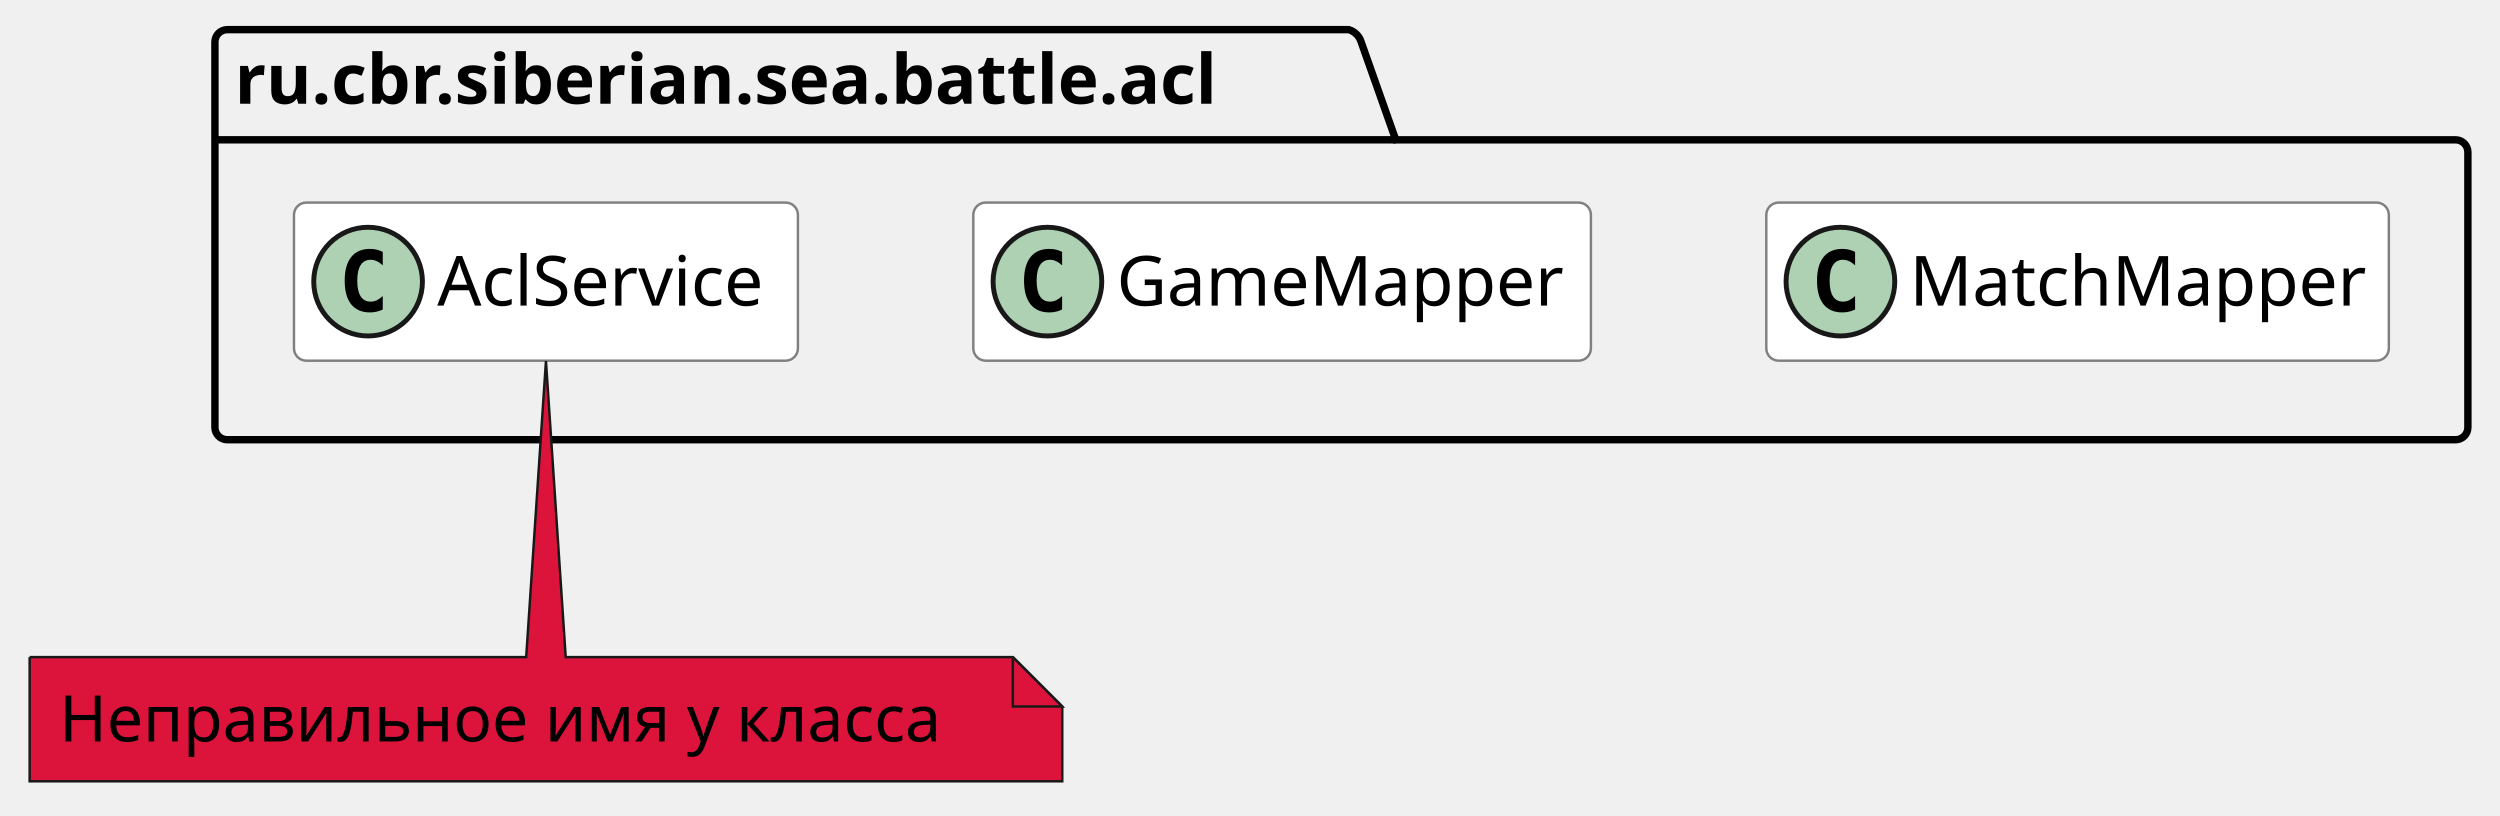
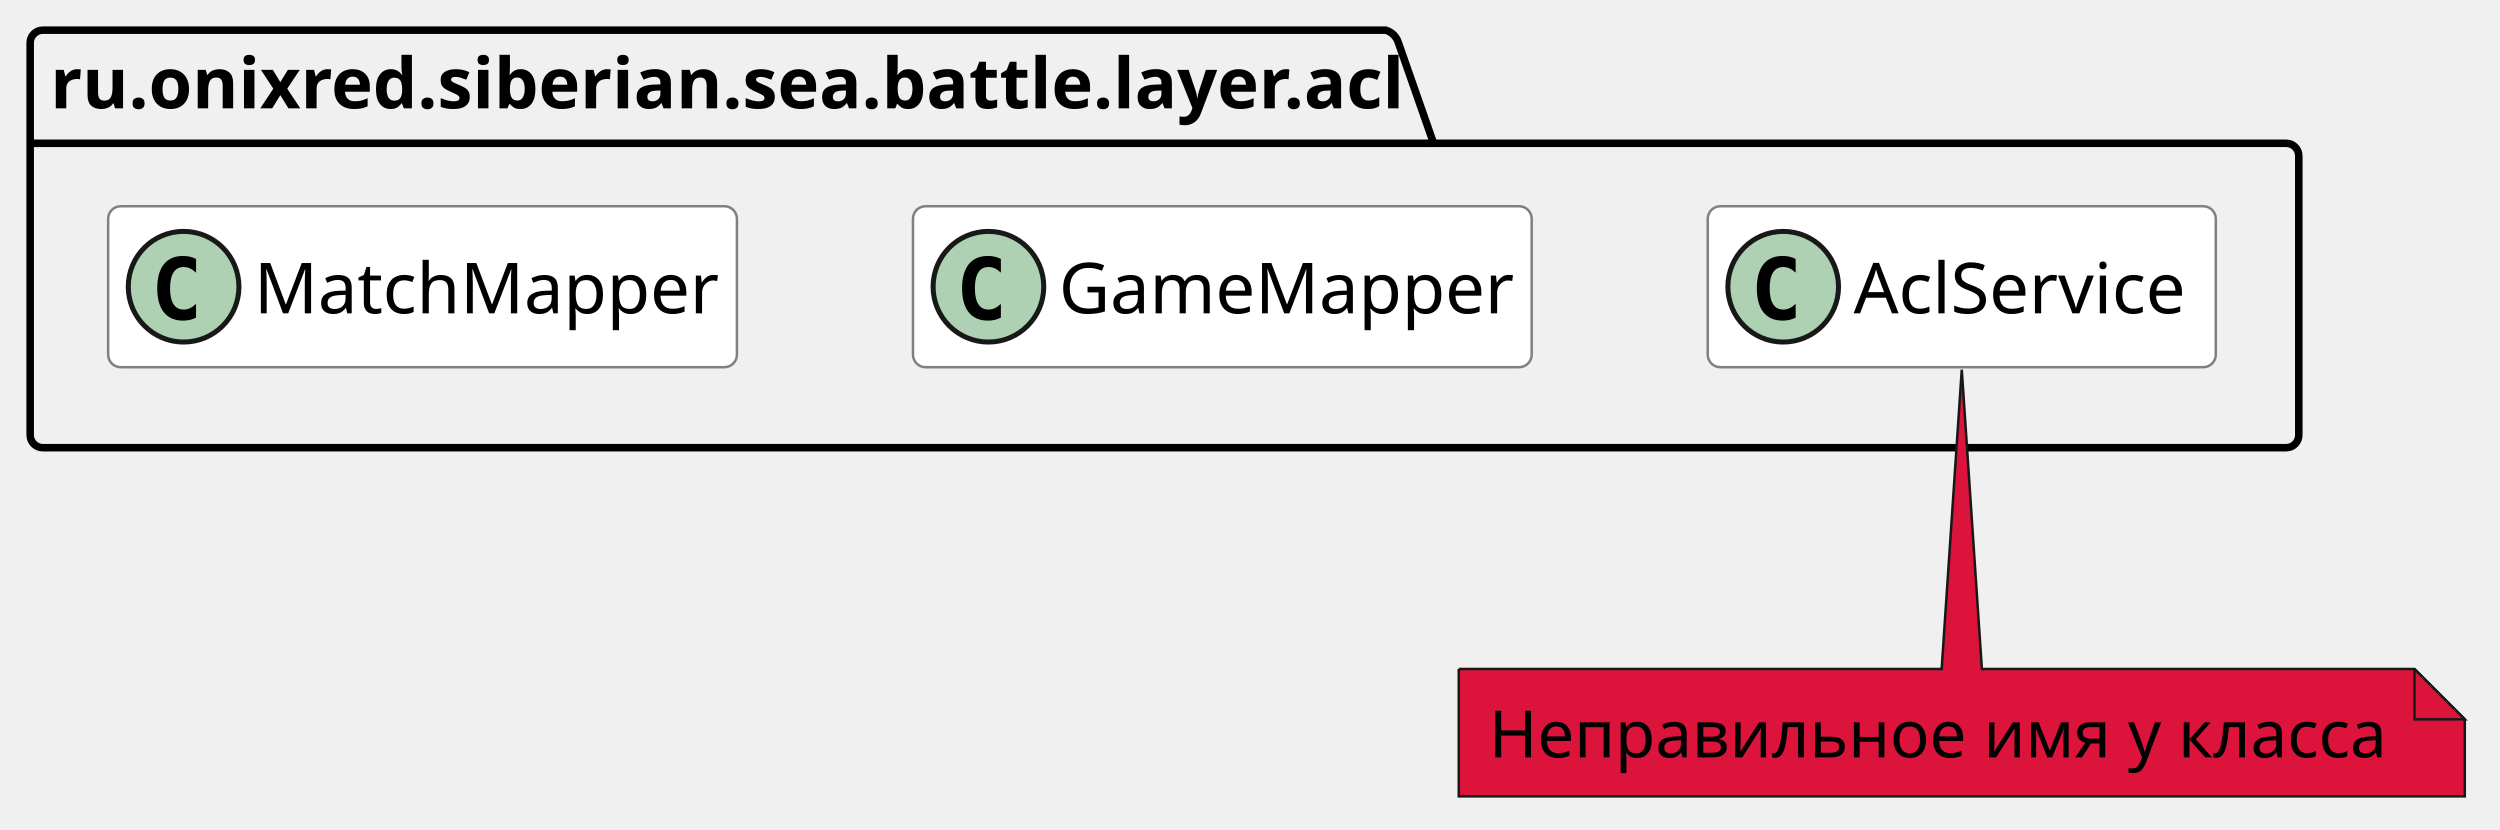
- <svg xmlns="http://www.w3.org/2000/svg" contentStyleType="text/css" height="165px" preserveAspectRatio="none" style="width:506px;height:165px;background:#FFFFFF;" version="1.1" viewBox="0 0 506 165" width="506px" zoomAndPan="magnify">
+ <svg xmlns="http://www.w3.org/2000/svg" contentStyleType="text/css" height="165px" preserveAspectRatio="none" style="width:497px;height:165px;background:#FFFFFF;" version="1.1" viewBox="0 0 497 165" width="497px" zoomAndPan="magnify">
  <defs />
  <g>
-     <g id="cluster_ru.cbr.siberian.sea.battle.acl">
-       <path d="M46,6 L273,6 A3.75,3.75 0 0 1 275.5,8.5 L282.5,28.297 L497,28.297 A2.5,2.5 0 0 1 499.5,30.797 L499.5,86.5 A2.5,2.5 0 0 1 497,89 L46,89 A2.5,2.5 0 0 1 43.5,86.5 L43.5,8.5 A2.5,2.5 0 0 1 46,6 " fill="none" style="stroke:#000000;stroke-width:1.5;" />
-       <line style="stroke:#000000;stroke-width:1.5;" x1="43.5" x2="282.5" y1="28.297" y2="28.297" />
-       <text fill="#000000" font-family="sans-serif" font-size="14" font-weight="bold" lengthAdjust="spacing" textLength="226" x="47.5" y="20.995">ru.cbr.siberian.sea.battle.acl</text>
+     <g id="cluster_ru.onixred.siberian.sea.battle.layer.acl">
+       <path d="M8.5,6 L275.5,6 A3.75,3.75 0 0 1 278,8.5 L285,28.488 L454.5,28.488 A2.5,2.5 0 0 1 457,30.988 L457,86.5 A2.5,2.5 0 0 1 454.5,89 L8.5,89 A2.5,2.5 0 0 1 6,86.5 L6,8.5 A2.5,2.5 0 0 1 8.5,6 " fill="none" style="stroke:#000000;stroke-width:1.5;" />
+       <line style="stroke:#000000;stroke-width:1.5;" x1="6" x2="285" y1="28.488" y2="28.488" />
+       <text fill="#000000" font-family="sans-serif" font-size="14" font-weight="bold" lengthAdjust="spacing" textLength="266" x="10" y="21.535">ru.onixred.siberian.sea.battle.layer.acl</text>
    </g>
    <g id="elem_MatchMapper">
-       <rect codeLine="150" fill="#FFFFFF" height="32" id="MatchMapper" rx="2.5" ry="2.5" style="stroke:#808080;stroke-width:0.5;" width="126" x="357.5" y="41" />
-       <ellipse cx="372.5" cy="57" fill="#ADD1B2" rx="11" ry="11" style="stroke:#181818;stroke-width:1.0;" />
-       <path d="M375.469,62.641 Q374.891,62.938 374.25,63.078 Q373.609,63.234 372.906,63.234 Q370.406,63.234 369.078,61.594 Q367.766,59.938 367.766,56.812 Q367.766,53.688 369.078,52.031 Q370.406,50.375 372.906,50.375 Q373.609,50.375 374.25,50.531 Q374.906,50.688 375.469,50.984 L375.469,53.703 Q374.844,53.125 374.25,52.859 Q373.656,52.578 373.031,52.578 Q371.688,52.578 371,53.656 Q370.312,54.719 370.312,56.812 Q370.312,58.906 371,59.984 Q371.688,61.047 373.031,61.047 Q373.656,61.047 374.25,60.781 Q374.844,60.5 375.469,59.922 L375.469,62.641 Z " fill="#000000" />
-       <text fill="#000000" font-family="sans-serif" font-size="14" lengthAdjust="spacing" textLength="94" x="386.5" y="61.847">MatchMapper</text>
+       <rect codeLine="150" fill="#FFFFFF" height="32" id="MatchMapper" rx="2.5" ry="2.5" style="stroke:#808080;stroke-width:0.5;" width="125" x="21.5" y="41" />
+       <ellipse cx="36.5" cy="57" fill="#ADD1B2" rx="11" ry="11" style="stroke:#181818;stroke-width:1.0;" />
+       <path d="M38.973,63.143 Q38.392,63.442 37.753,63.591 Q37.114,63.741 36.408,63.741 Q33.901,63.741 32.581,62.089 Q31.262,60.437 31.262,57.316 Q31.262,54.187 32.581,52.535 Q33.901,50.883 36.408,50.883 Q37.114,50.883 37.761,51.032 Q38.409,51.182 38.973,51.48 L38.973,54.203 Q38.342,53.622 37.749,53.352 Q37.155,53.083 36.524,53.083 Q35.18,53.083 34.495,54.149 Q33.81,55.216 33.81,57.316 Q33.81,59.408 34.495,60.474 Q35.18,61.541 36.524,61.541 Q37.155,61.541 37.749,61.271 Q38.342,61.002 38.973,60.42 Z " fill="#000000" />
+       <text fill="#000000" font-family="sans-serif" font-size="14" lengthAdjust="spacing" textLength="93" x="50.5" y="62.291">MatchMapper</text>
    </g>
    <g id="elem_GameMapper">
-       <rect codeLine="151" fill="#FFFFFF" height="32" id="GameMapper" rx="2.5" ry="2.5" style="stroke:#808080;stroke-width:0.5;" width="125" x="197" y="41" />
-       <ellipse cx="212" cy="57" fill="#ADD1B2" rx="11" ry="11" style="stroke:#181818;stroke-width:1.0;" />
-       <path d="M214.969,62.641 Q214.391,62.938 213.75,63.078 Q213.109,63.234 212.406,63.234 Q209.906,63.234 208.578,61.594 Q207.266,59.938 207.266,56.812 Q207.266,53.688 208.578,52.031 Q209.906,50.375 212.406,50.375 Q213.109,50.375 213.75,50.531 Q214.406,50.688 214.969,50.984 L214.969,53.703 Q214.344,53.125 213.75,52.859 Q213.156,52.578 212.531,52.578 Q211.188,52.578 210.5,53.656 Q209.812,54.719 209.812,56.812 Q209.812,58.906 210.5,59.984 Q211.188,61.047 212.531,61.047 Q213.156,61.047 213.75,60.781 Q214.344,60.5 214.969,59.922 L214.969,62.641 Z " fill="#000000" />
-       <text fill="#000000" font-family="sans-serif" font-size="14" lengthAdjust="spacing" textLength="93" x="226" y="61.847">GameMapper</text>
+       <rect codeLine="151" fill="#FFFFFF" height="32" id="GameMapper" rx="2.5" ry="2.5" style="stroke:#808080;stroke-width:0.5;" width="123" x="181.5" y="41" />
+       <ellipse cx="196.5" cy="57" fill="#ADD1B2" rx="11" ry="11" style="stroke:#181818;stroke-width:1.0;" />
+       <path d="M198.973,63.143 Q198.392,63.442 197.753,63.591 Q197.114,63.741 196.408,63.741 Q193.901,63.741 192.582,62.089 Q191.262,60.437 191.262,57.316 Q191.262,54.187 192.582,52.535 Q193.901,50.883 196.408,50.883 Q197.114,50.883 197.761,51.032 Q198.409,51.182 198.973,51.48 L198.973,54.203 Q198.342,53.622 197.749,53.352 Q197.155,53.083 196.524,53.083 Q195.18,53.083 194.495,54.149 Q193.81,55.216 193.81,57.316 Q193.81,59.408 194.495,60.474 Q195.18,61.541 196.524,61.541 Q197.155,61.541 197.749,61.271 Q198.342,61.002 198.973,60.42 Z " fill="#000000" />
+       <text fill="#000000" font-family="sans-serif" font-size="14" lengthAdjust="spacing" textLength="91" x="210.5" y="62.291">GameMapper</text>
    </g>
    <g id="elem_AclService">
-       <rect codeLine="152" fill="#FFFFFF" height="32" id="AclService" rx="2.5" ry="2.5" style="stroke:#808080;stroke-width:0.5;" width="102" x="59.5" y="41" />
-       <ellipse cx="74.5" cy="57" fill="#ADD1B2" rx="11" ry="11" style="stroke:#181818;stroke-width:1.0;" />
-       <path d="M77.469,62.641 Q76.891,62.938 76.25,63.078 Q75.609,63.234 74.906,63.234 Q72.406,63.234 71.078,61.594 Q69.766,59.938 69.766,56.812 Q69.766,53.688 71.078,52.031 Q72.406,50.375 74.906,50.375 Q75.609,50.375 76.25,50.531 Q76.906,50.688 77.469,50.984 L77.469,53.703 Q76.844,53.125 76.25,52.859 Q75.656,52.578 75.031,52.578 Q73.688,52.578 73,53.656 Q72.312,54.719 72.312,56.812 Q72.312,58.906 73,59.984 Q73.688,61.047 75.031,61.047 Q75.656,61.047 76.25,60.781 Q76.844,60.5 77.469,59.922 L77.469,62.641 Z " fill="#000000" />
-       <text fill="#000000" font-family="sans-serif" font-size="14" lengthAdjust="spacing" textLength="70" x="88.5" y="61.847">AclService</text>
+       <rect codeLine="152" fill="#FFFFFF" height="32" id="AclService" rx="2.5" ry="2.5" style="stroke:#808080;stroke-width:0.5;" width="101" x="339.5" y="41" />
+       <ellipse cx="354.5" cy="57" fill="#ADD1B2" rx="11" ry="11" style="stroke:#181818;stroke-width:1.0;" />
+       <path d="M356.973,63.143 Q356.392,63.442 355.753,63.591 Q355.114,63.741 354.408,63.741 Q351.901,63.741 350.582,62.089 Q349.262,60.437 349.262,57.316 Q349.262,54.187 350.582,52.535 Q351.901,50.883 354.408,50.883 Q355.114,50.883 355.761,51.032 Q356.409,51.182 356.973,51.48 L356.973,54.203 Q356.342,53.622 355.749,53.352 Q355.155,53.083 354.524,53.083 Q353.18,53.083 352.495,54.149 Q351.81,55.216 351.81,57.316 Q351.81,59.408 352.495,60.474 Q353.18,61.541 354.524,61.541 Q355.155,61.541 355.749,61.271 Q356.342,61.002 356.973,60.42 Z " fill="#000000" />
+       <text fill="#000000" font-family="sans-serif" font-size="14" lengthAdjust="spacing" textLength="69" x="368.5" y="62.291">AclService</text>
    </g>
    <g id="elem_ServicePackage">
-       <path d="M6,133 L6,158.133 A0,0 0 0 0 6,158.133 L215,158.133 A0,0 0 0 0 215,158.133 L215,143 L205,133 L114.5,133 L110.5,73.07 L106.5,133 L6,133 A0,0 0 0 0 6,133 " fill="#DC143C" style="stroke:#181818;stroke-width:0.5;" />
-       <path d="M205,133 L205,143 L215,143 L205,133 " fill="#DC143C" style="stroke:#181818;stroke-width:0.5;" />
-       <text fill="#000000" font-family="sans-serif" font-size="13" lengthAdjust="spacing" textLength="188" x="12" y="150.067">Неправильное имя у класса</text>
+       <path d="M290,133 L290,158.31 A0,0 0 0 0 290,158.31 L490,158.31 A0,0 0 0 0 490,158.31 L490,143 L480,133 L394,133 L390,73.49 L386,133 L290,133 A0,0 0 0 0 290,133 " fill="#DC143C" style="stroke:#181818;stroke-width:0.5;" />
+       <path d="M480,133 L480,143 L490,143 L480,133 " fill="#DC143C" style="stroke:#181818;stroke-width:0.5;" />
+       <text fill="#000000" font-family="sans-serif" font-size="13" lengthAdjust="spacing" textLength="179" x="296" y="150.568">Неправильное имя у класса</text>
    </g>
  </g>
</svg>
